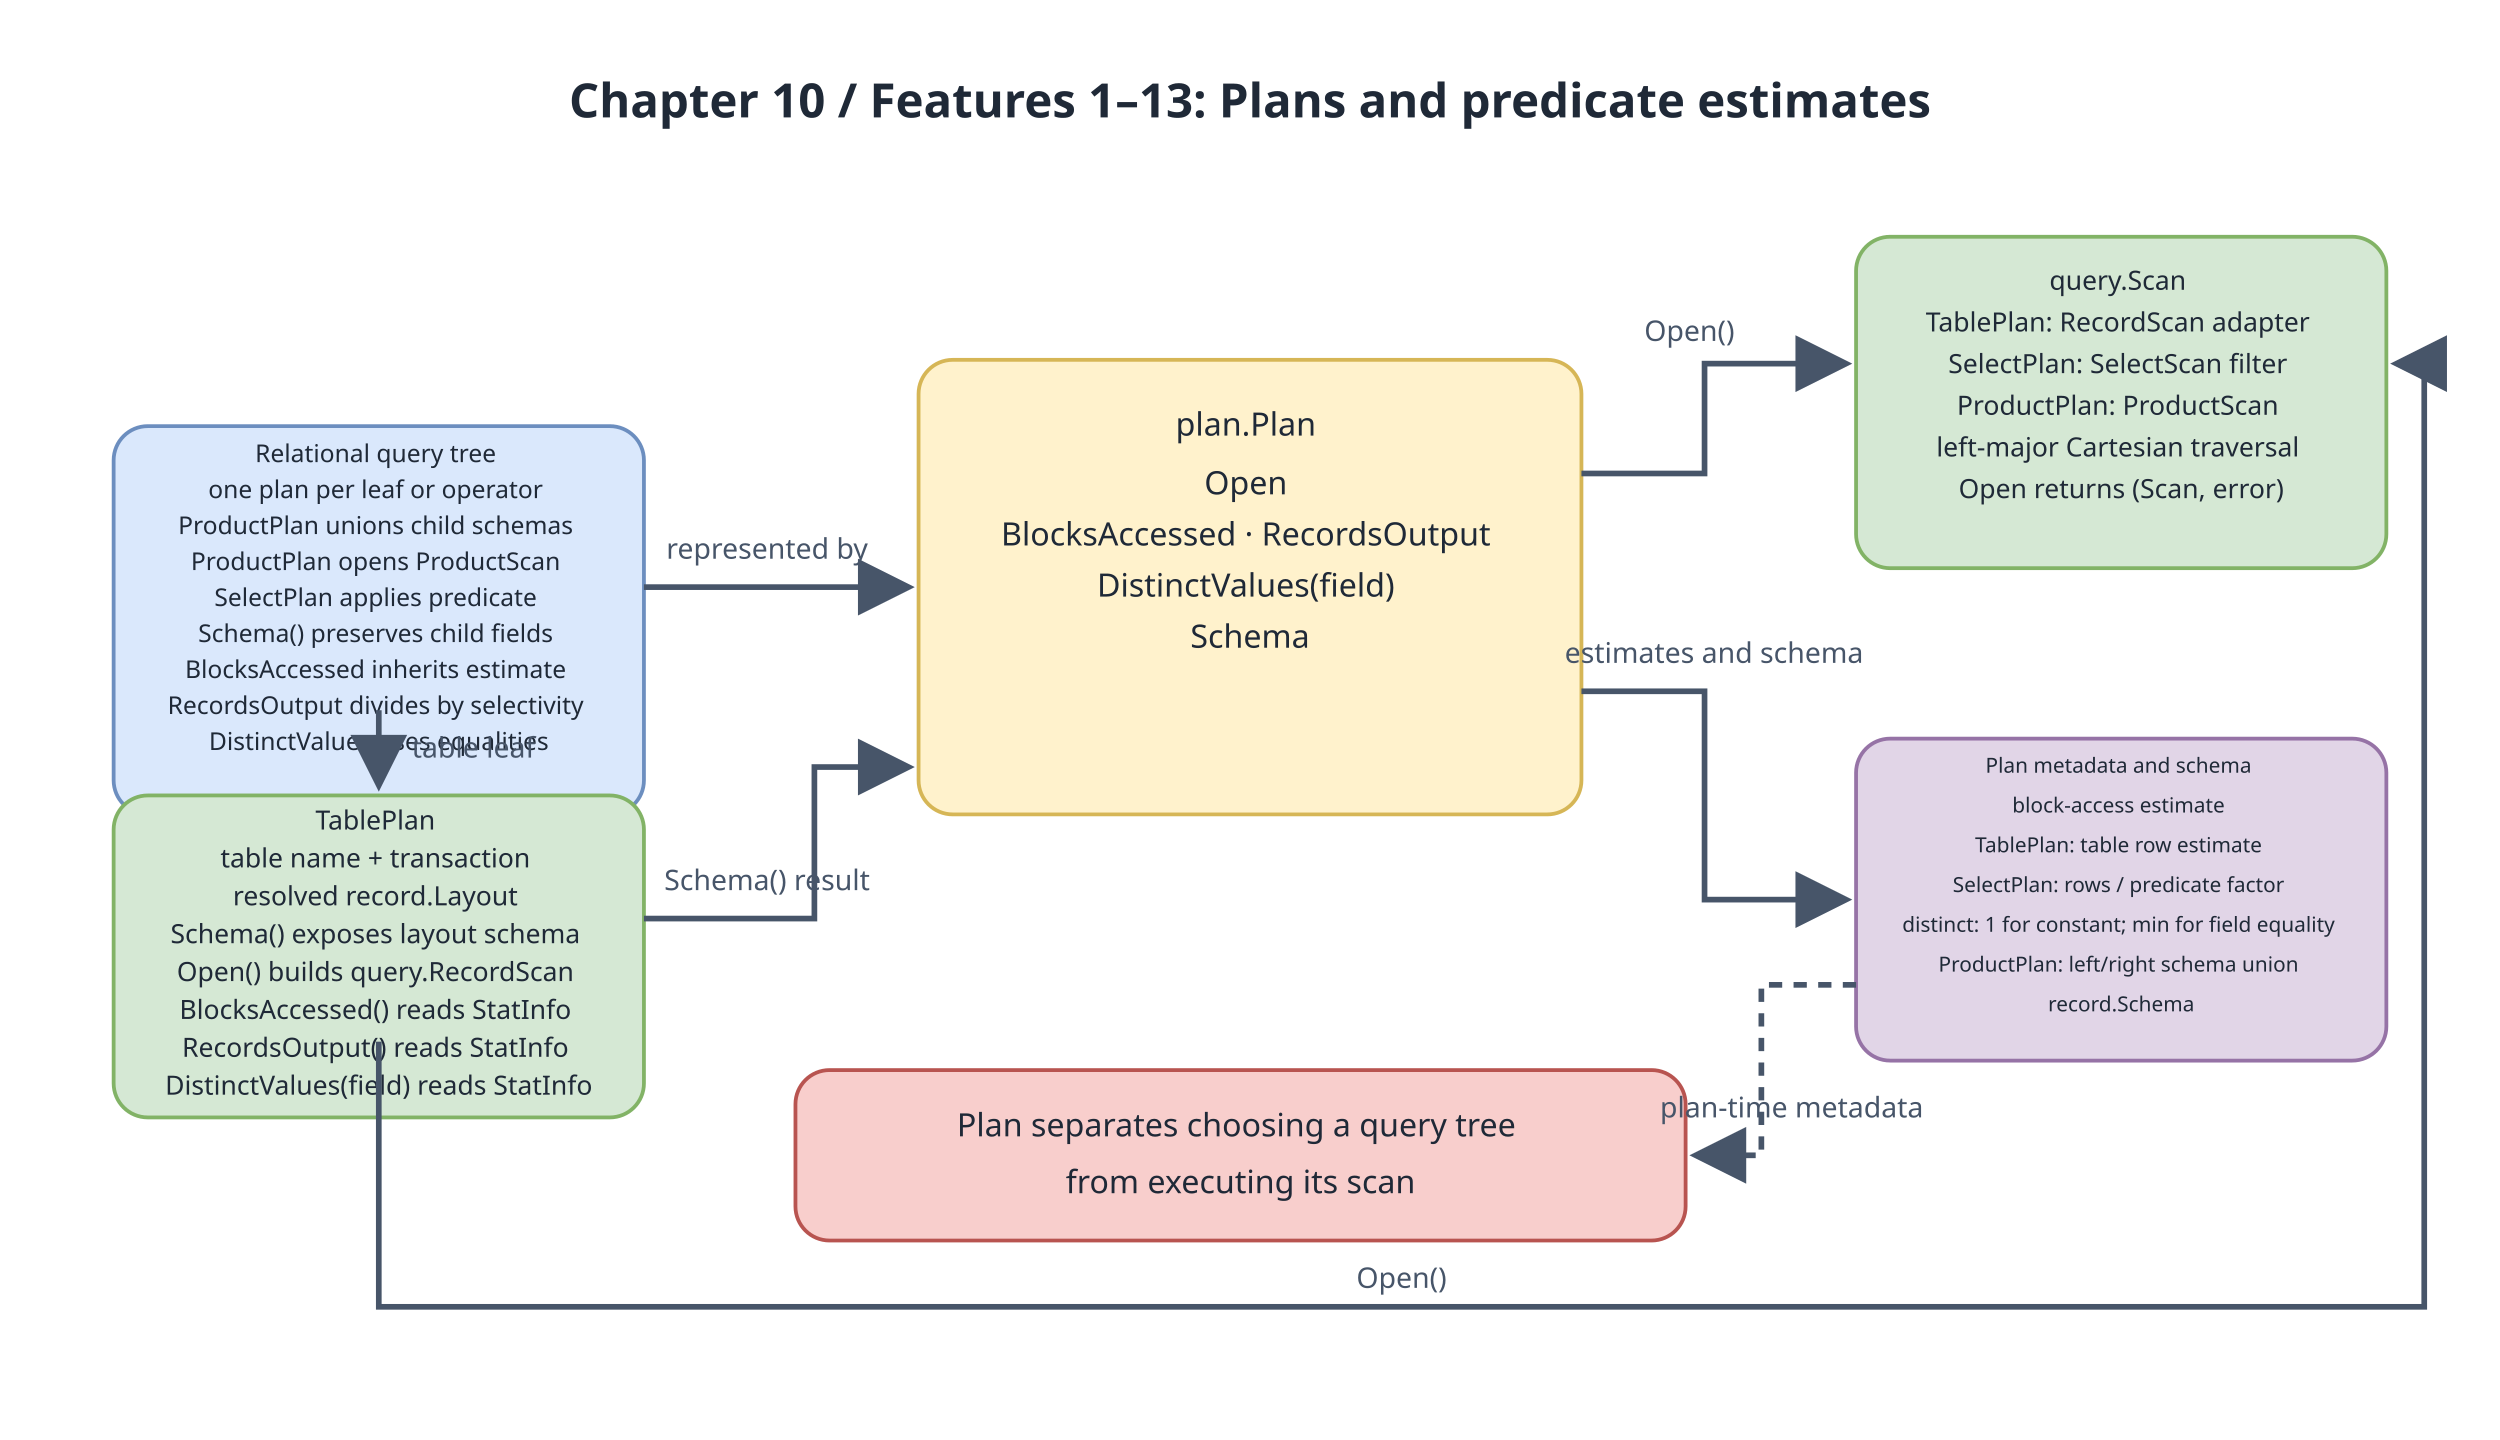
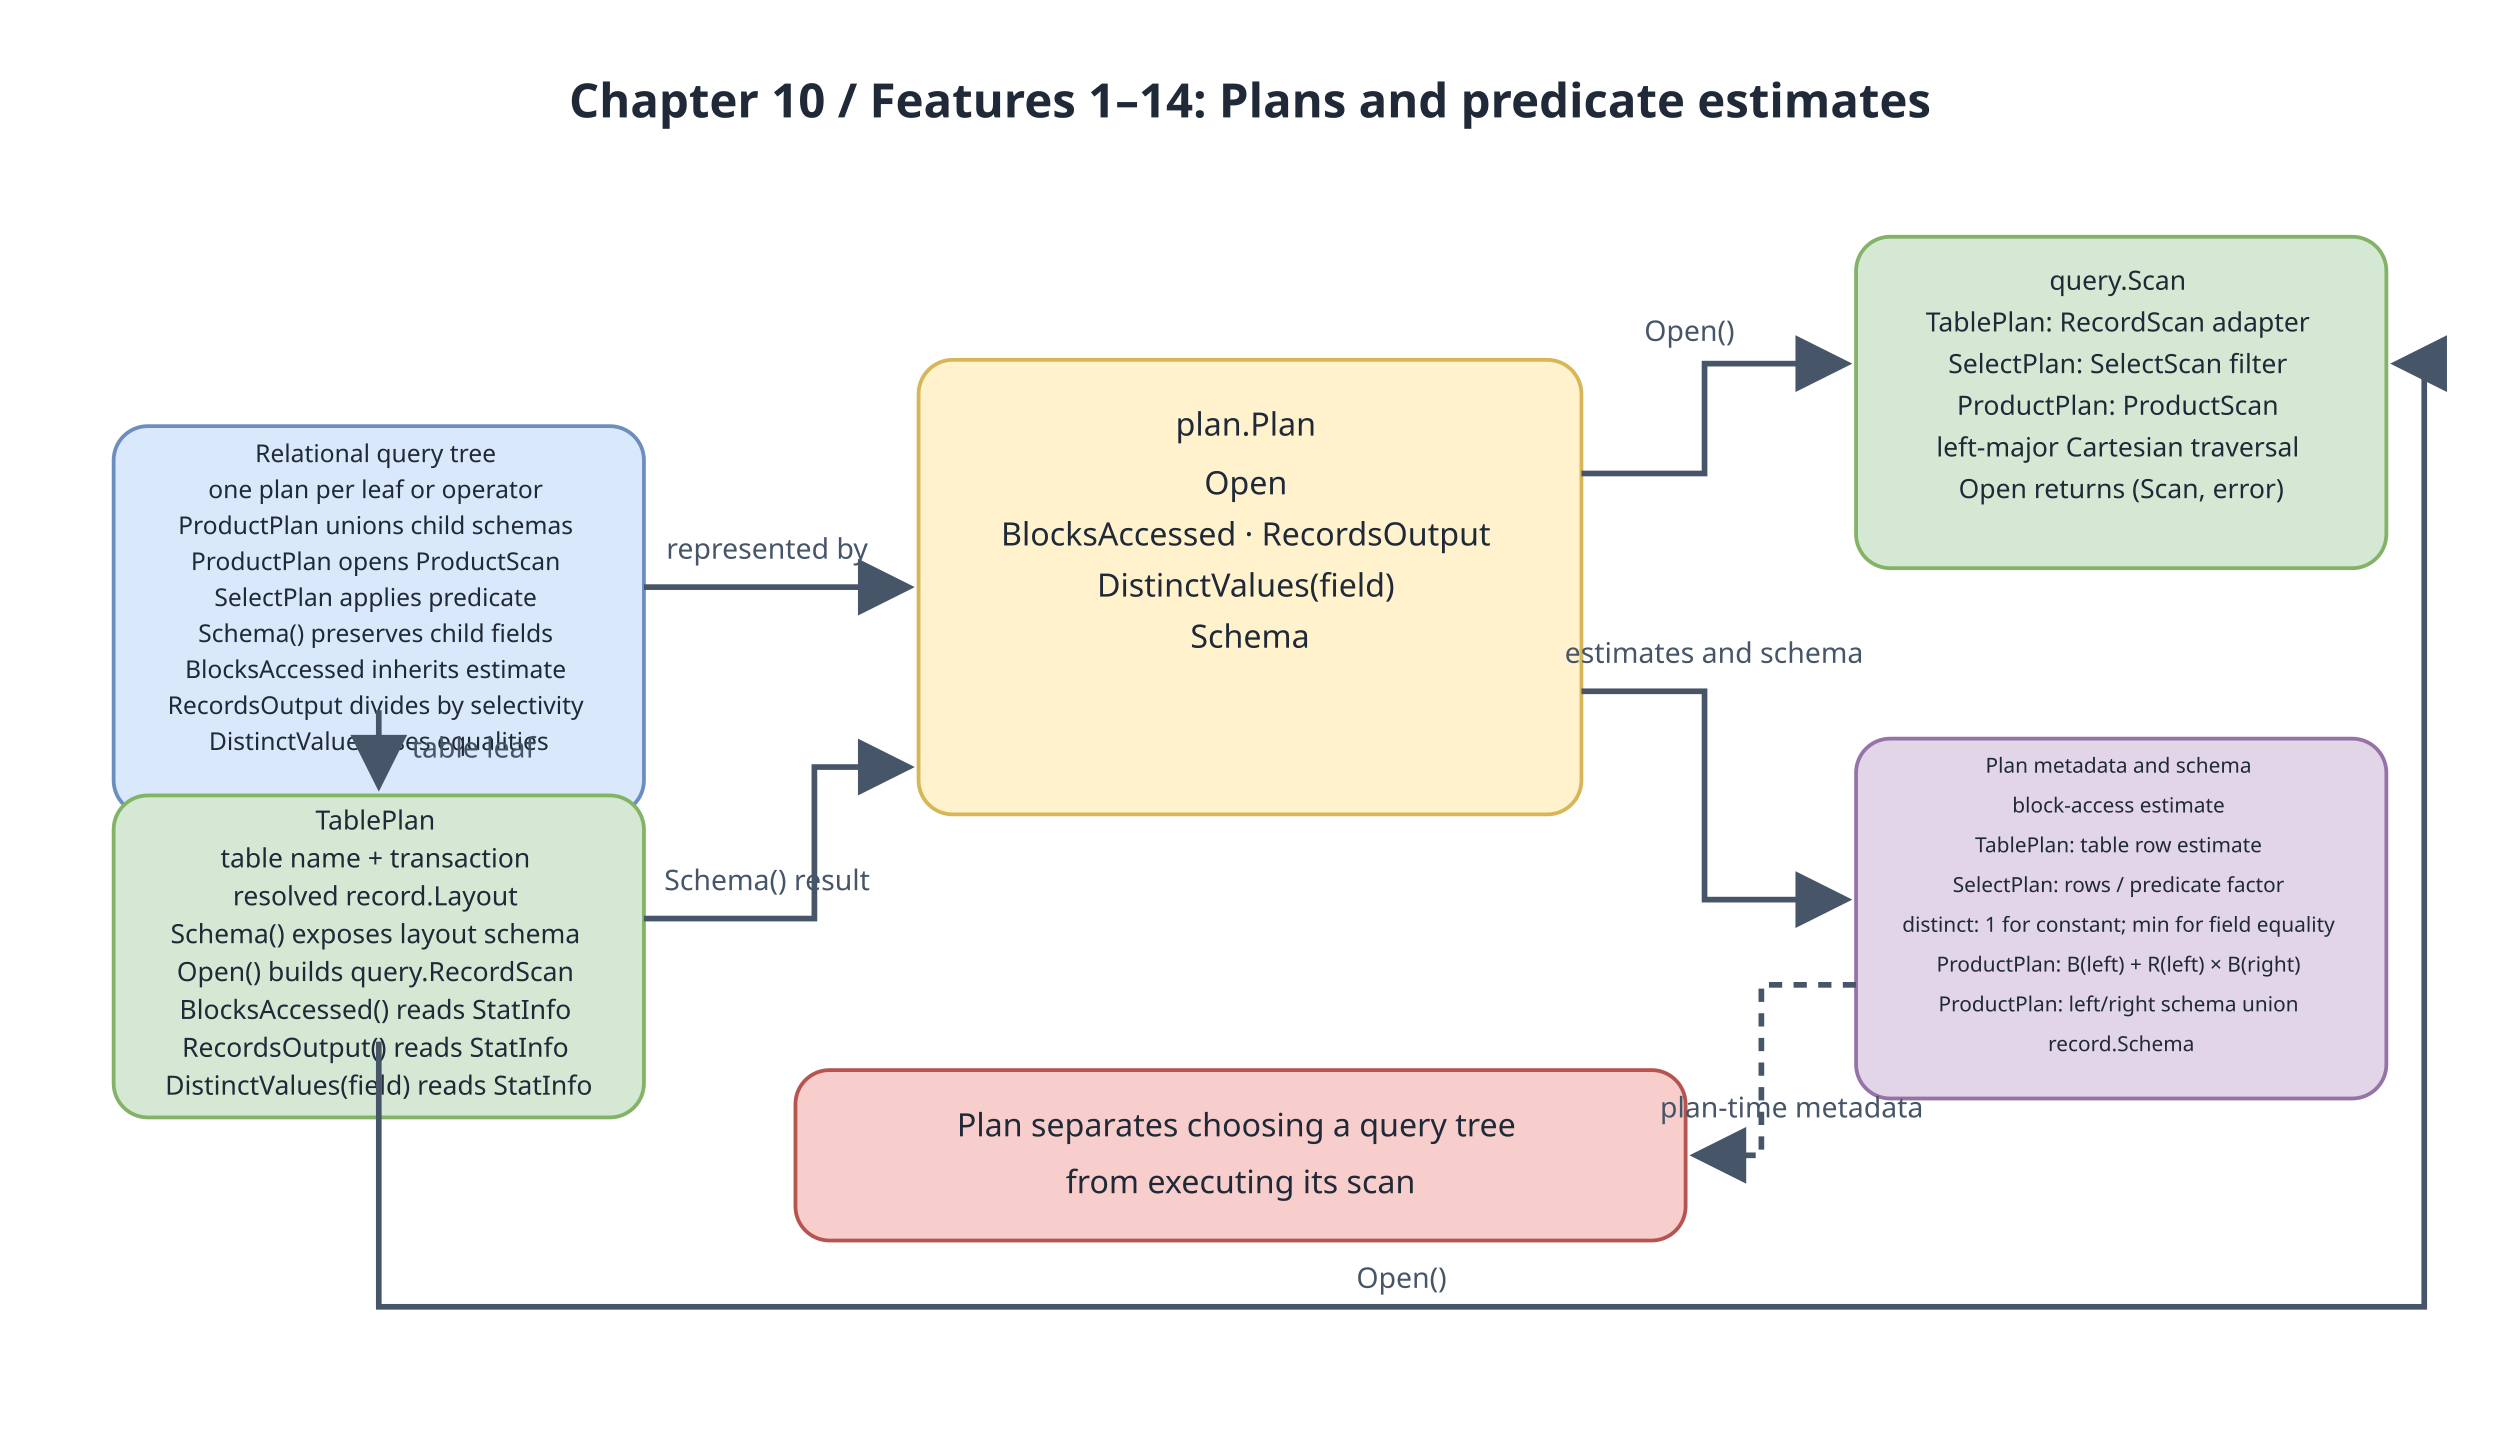
<svg xmlns="http://www.w3.org/2000/svg" width="1320" height="760" viewBox="0 0 1320 760" role="img" aria-labelledby="title description">
  <defs>
    <marker id="arrow" markerWidth="10" markerHeight="10" refX="8" refY="5" orient="auto">
      <path d="M0,0 L10,5 L0,10 z" fill="#475569" />
    </marker>
    <style>.title{font:700 25px sans-serif;fill:#1f2937}.box{stroke-width:2;rx:18;ry:18}.label{font:17px sans-serif;fill:#1f2937;text-anchor:middle}.small{font:15px sans-serif;fill:#475569;text-anchor:middle}.edge{stroke:#475569;stroke-width:3;fill:none;marker-end:url(#arrow)}</style>
  </defs>
-   <text class="title" x="660" y="62" text-anchor="middle">Chapter 10 / Features 1–13: Plans and predicate estimates</text>
+   <text class="title" x="660" y="62" text-anchor="middle">Chapter 10 / Features 1–14: Plans and predicate estimates</text>
  <rect class="box" x="60" y="225" width="280" height="205" fill="#dae8fc" stroke="#6c8ebf" />
  <text class="label" x="200" y="244" style="font-size:13px">
    <tspan x="200">Relational query tree</tspan>
    <tspan x="200" dy="19">one plan per leaf or operator</tspan>
    <tspan x="200" dy="19">ProductPlan unions child schemas</tspan>
    <tspan x="200" dy="19">ProductPlan opens ProductScan</tspan>
    <tspan x="200" dy="19">SelectPlan applies predicate</tspan>
    <tspan x="200" dy="19">Schema() preserves child fields</tspan>
    <tspan x="200" dy="19">BlocksAccessed inherits estimate</tspan>
    <tspan x="200" dy="19">RecordsOutput divides by selectivity</tspan>
    <tspan x="200" dy="19">DistinctValues uses equalities</tspan>
  </text>
  <rect class="box" x="60" y="420" width="280" height="170" fill="#d5e8d4" stroke="#82b366" />
  <text class="label" x="200" y="438" style="font-size:14px">
    <tspan x="200">TablePlan</tspan>
    <tspan x="200" dy="20">table name + transaction</tspan>
    <tspan x="200" dy="20">resolved record.Layout</tspan>
    <tspan x="200" dy="20">Schema() exposes layout schema</tspan>
    <tspan x="200" dy="20">Open() builds query.RecordScan</tspan>
    <tspan x="200" dy="20">BlocksAccessed() reads StatInfo</tspan>
    <tspan x="200" dy="20">RecordsOutput() reads StatInfo</tspan>
    <tspan x="200" dy="20">DistinctValues(field) reads StatInfo</tspan>
  </text>
  <rect class="box" x="485" y="190" width="350" height="240" fill="#fff2cc" stroke="#d6b656" />
  <text class="label" x="660" y="230">
    <tspan x="660">plan.Plan</tspan>
    <tspan x="660" dy="31">Open</tspan>
    <tspan x="660" dy="27">BlocksAccessed · RecordsOutput</tspan>
    <tspan x="660" dy="27">DistinctValues(field)</tspan>
    <tspan x="660" dy="27">Schema</tspan>
  </text>
  <rect class="box" x="980" y="125" width="280" height="175" fill="#d5e8d4" stroke="#82b366" />
  <text class="label" x="1120" y="153" style="font-size:14px">
    <tspan x="1120">query.Scan</tspan>
    <tspan x="1120" dy="22">TablePlan: RecordScan adapter</tspan>
    <tspan x="1120" dy="22">SelectPlan: SelectScan filter</tspan>
    <tspan x="1120" dy="22">ProductPlan: ProductScan</tspan>
    <tspan x="1120" dy="22">left-major Cartesian traversal</tspan>
    <tspan x="1120" dy="22">Open returns (Scan, error)</tspan>
  </text>
-   <rect class="box" x="980" y="390" width="280" height="170" fill="#e1d5e7" stroke="#9673a6" />
+   <rect class="box" x="980" y="390" width="280" height="190" fill="#e1d5e7" stroke="#9673a6" />
  <text class="label" x="1120" y="408" style="font-size:11px">
    <tspan x="1120">Plan metadata and schema</tspan>
    <tspan x="1120" dy="21">block-access estimate</tspan>
    <tspan x="1120" dy="21">TablePlan: table row estimate</tspan>
    <tspan x="1120" dy="21">SelectPlan: rows / predicate factor</tspan>
    <tspan x="1120" dy="21">distinct: 1 for constant; min for field equality</tspan>
+     <tspan x="1120" dy="21">ProductPlan: B(left) + R(left) × B(right)</tspan>
    <tspan x="1120" dy="21">ProductPlan: left/right schema union</tspan>
    <tspan x="1120" dy="21">record.Schema</tspan>
  </text>
  <rect class="box" x="420" y="565" width="470" height="90" fill="#f8cecc" stroke="#b85450" />
  <text class="label" x="655" y="600">
    <tspan x="655">Plan separates choosing a query tree</tspan>
    <tspan x="655" dy="30">from executing its scan</tspan>
  </text>
  <path class="edge" d="M340 310 H477" />
  <text class="small" x="405" y="295">represented by</text>
  <path class="edge" d="M200 375 V412" />
  <text class="small" x="250" y="400">table leaf</text>
  <path class="edge" d="M340 485 H430 V405 H477" />
  <text class="small" x="405" y="470">Schema() result</text>
  <path class="edge" d="M200 550 V690 H1280 V192 H1268" />
  <text class="small" x="740" y="680">Open()</text>
  <path class="edge" d="M835 250 H900 V192 H972" />
  <text class="small" x="892" y="180">Open()</text>
  <path class="edge" d="M835 365 H900 V475 H972" />
  <text class="small" x="905" y="350">estimates and schema</text>
  <path class="edge" d="M980 520 H930 V610 H898" stroke-dasharray="7 6" />
  <text class="small" x="946" y="590">plan-time metadata</text>
</svg>
